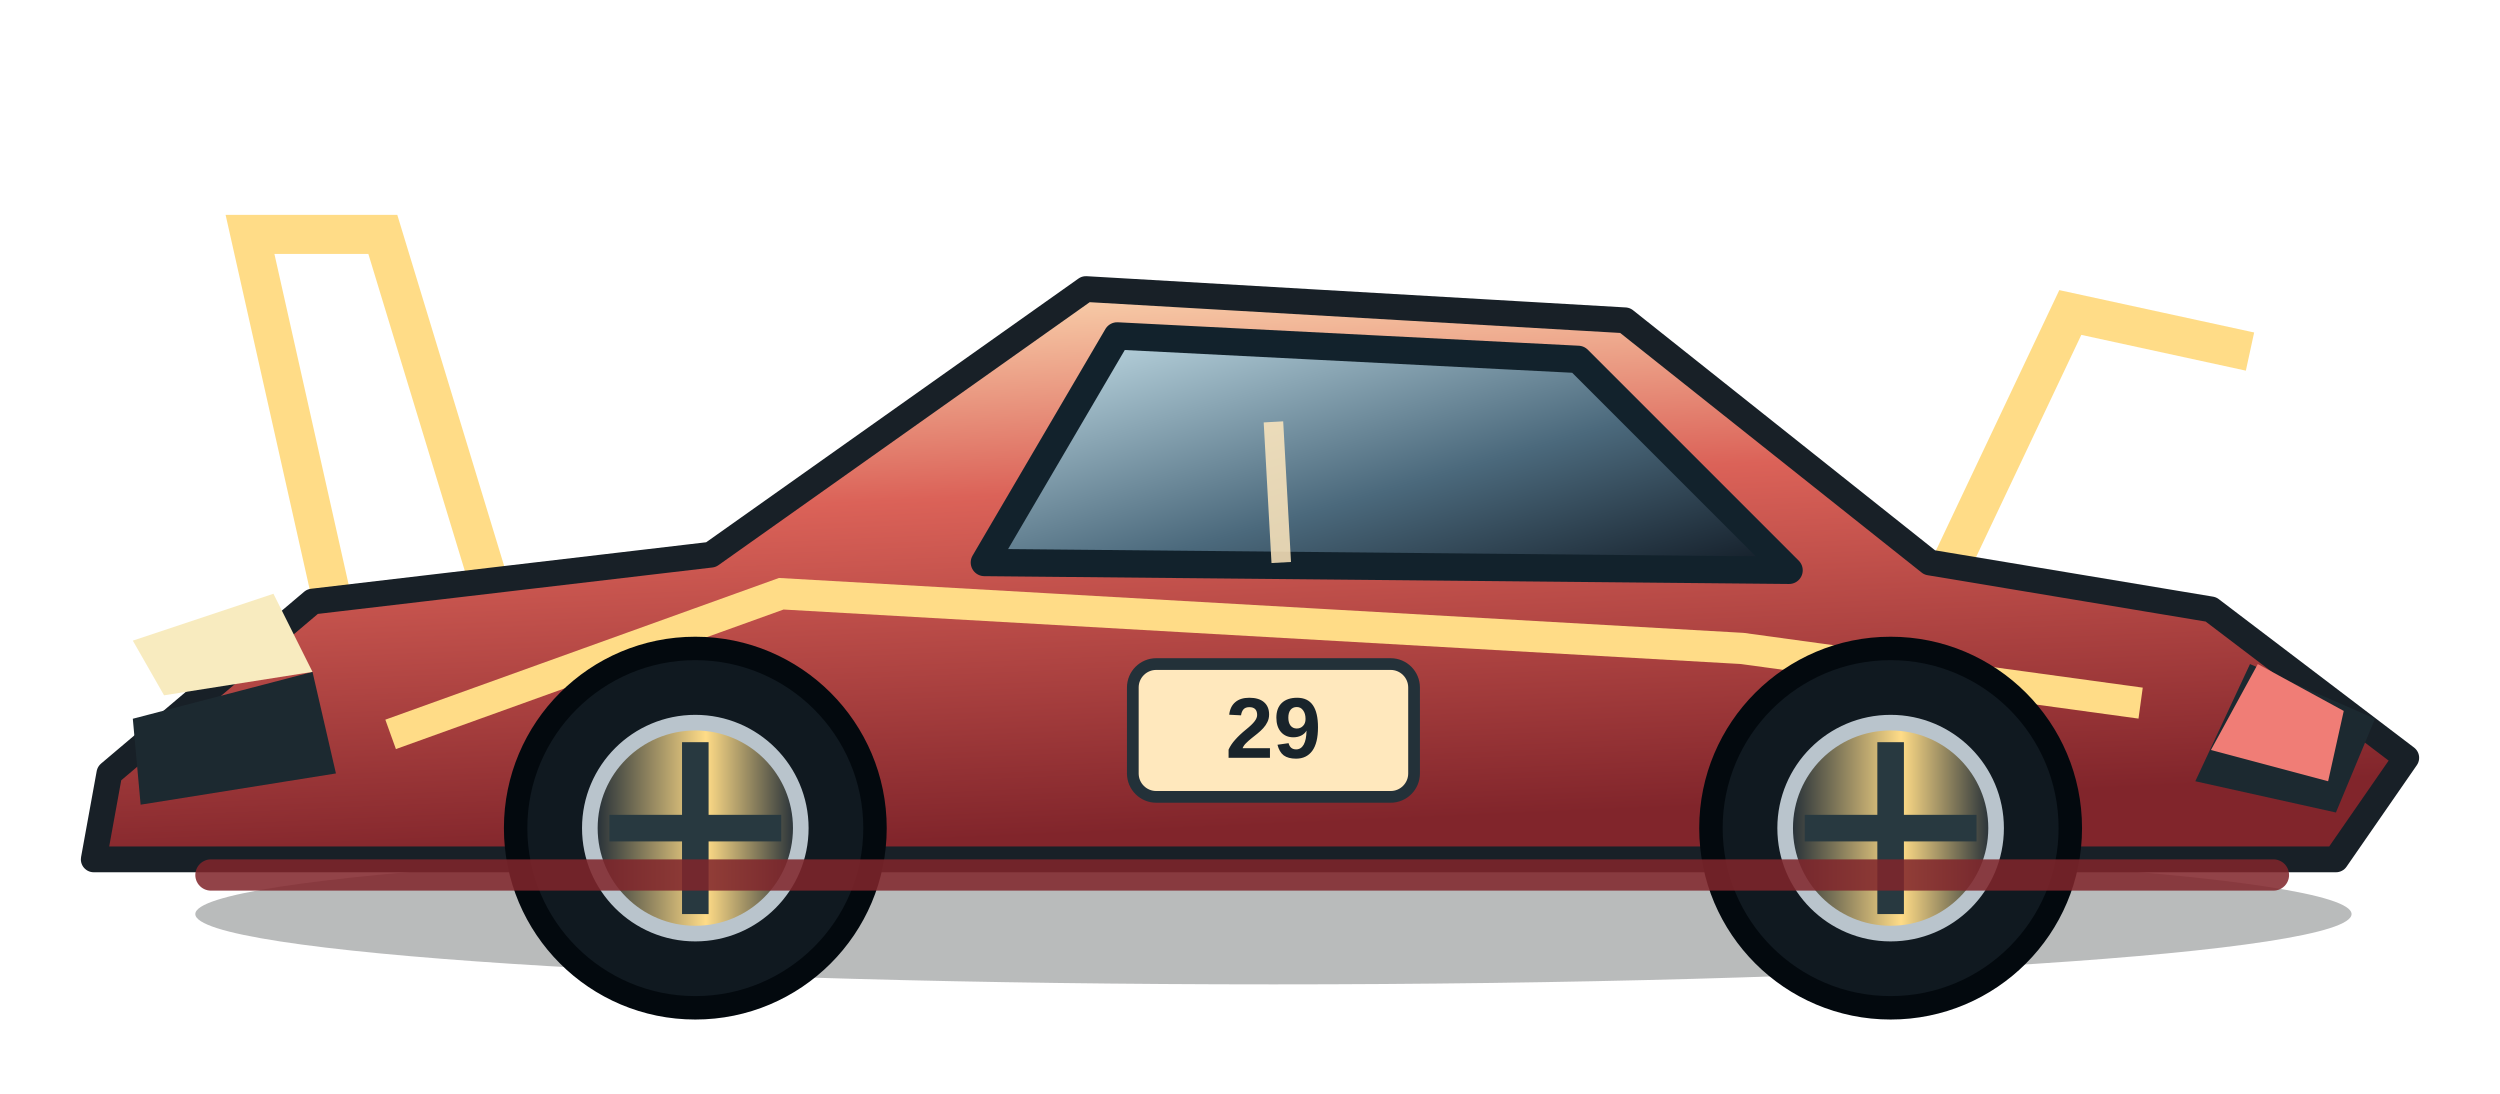
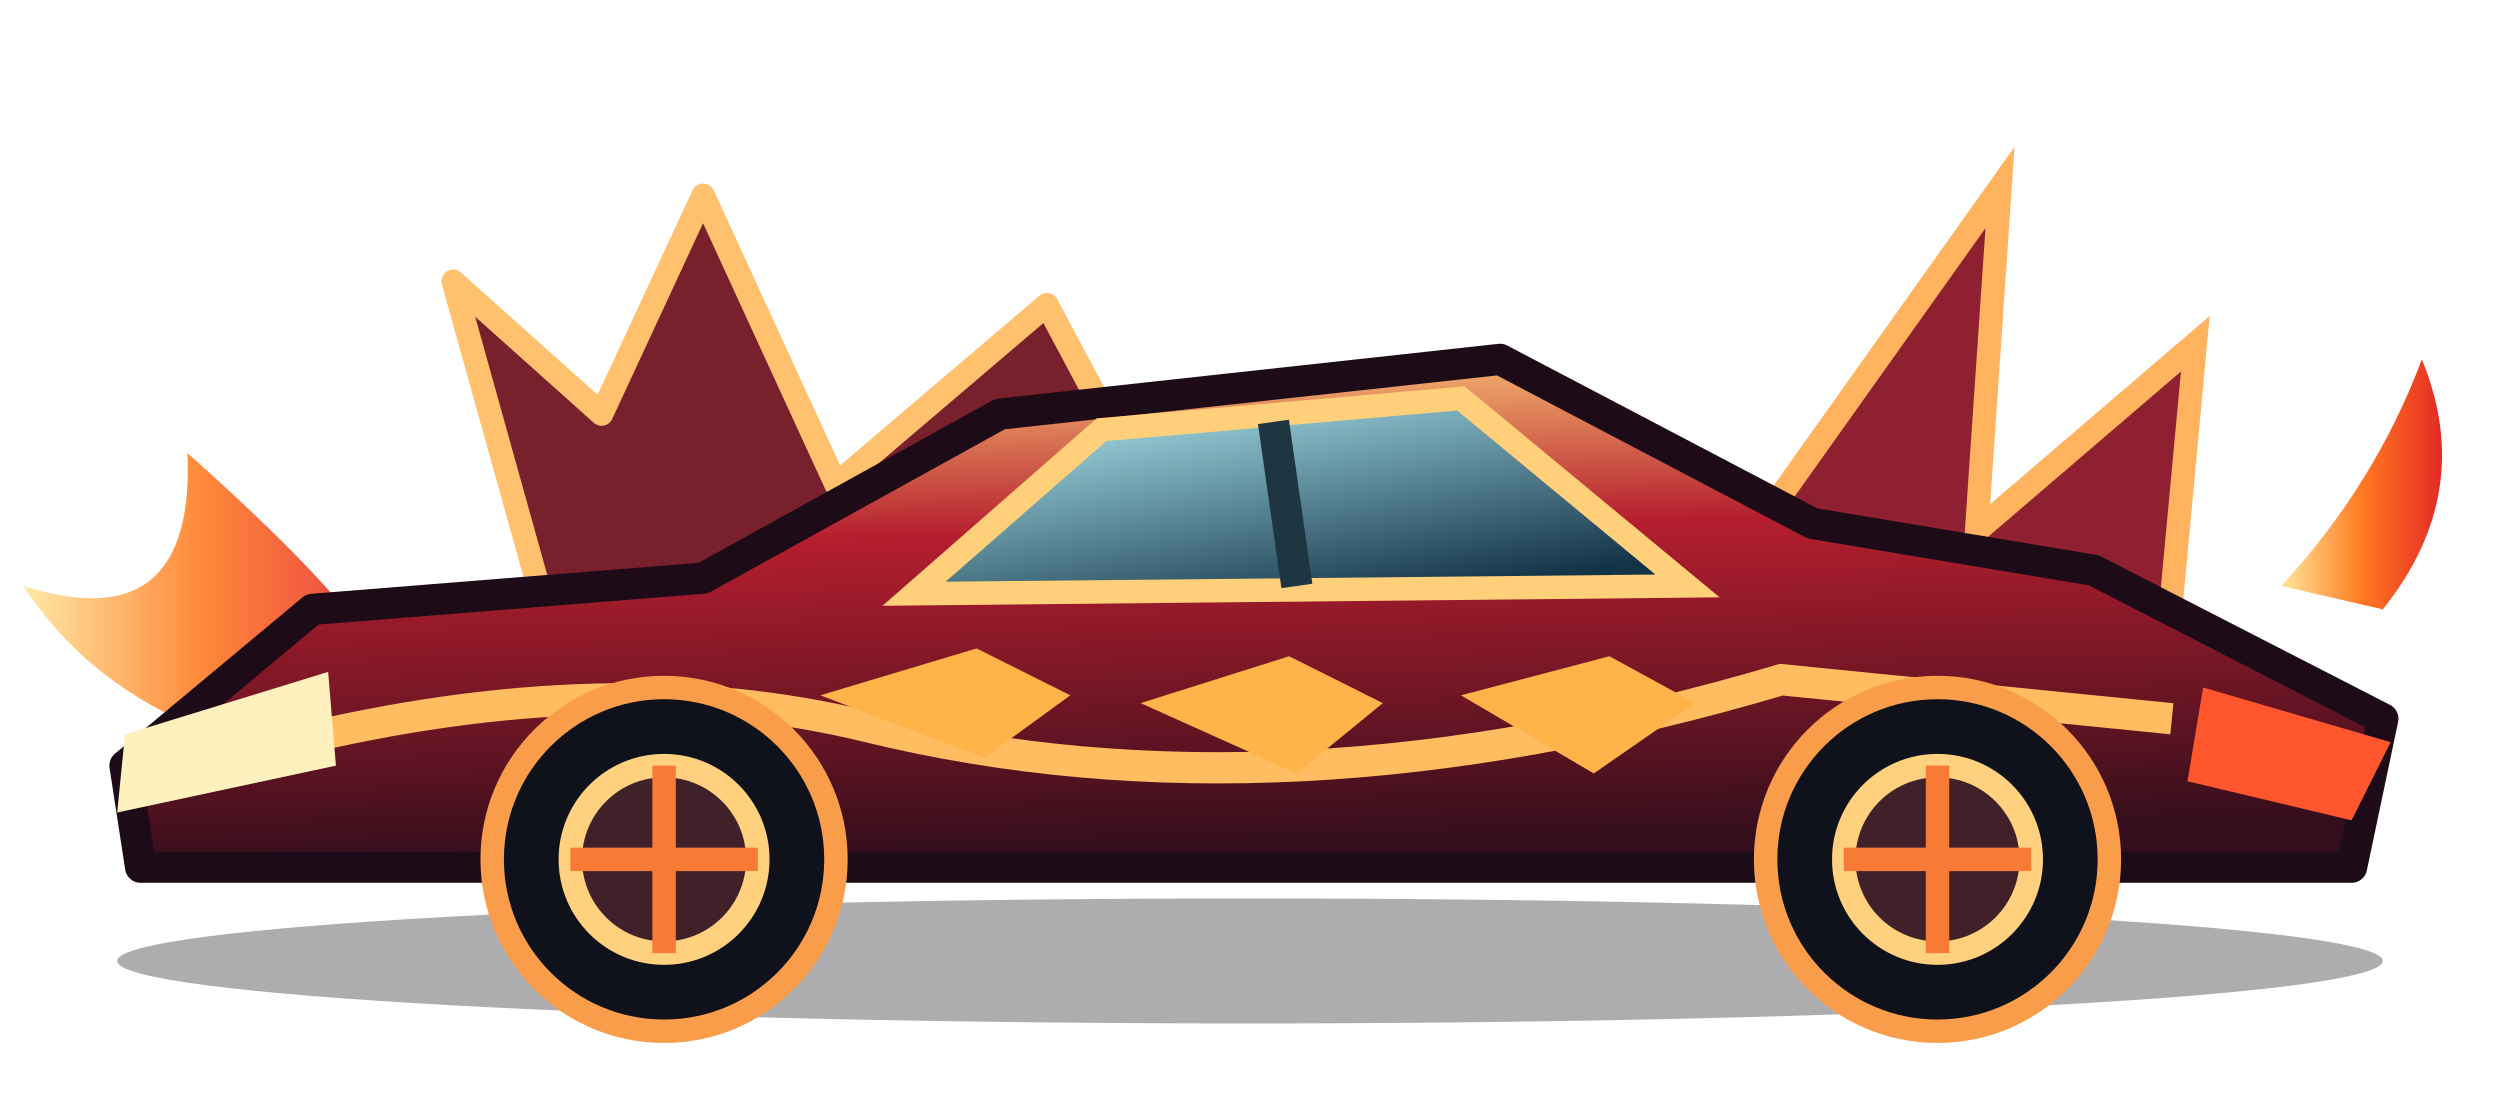
- <svg xmlns="http://www.w3.org/2000/svg" viewBox="0 0 320 140" role="img" aria-label="Лууны дөл">
+ <svg xmlns="http://www.w3.org/2000/svg" viewBox="0 0 320 140" role="img" aria-label="Лууны дөл — луу хэлбэрийн домогт уралдааны машин">
  <defs>
-     <linearGradient id="c" x1="0" y1="0" x2=".18" y2="1">
-       <stop stop-color="#ffe8bd" />
-       <stop offset=".42" stop-color="#db6258" />
-       <stop offset="1" stop-color="#81252b" />
+     <linearGradient id="body" x2="0.1" y2="1">
+       <stop stop-color="#ffcf7a" />
+       <stop offset=".38" stop-color="#b51e2e" />
+       <stop offset="1" stop-color="#340e1c" />
    </linearGradient>
-     <linearGradient id="w" x1="0" y1="0" x2="1" y2="1">
-       <stop stop-color="#c9e3ec" />
-       <stop offset=".58" stop-color="#4b697c" />
-       <stop offset="1" stop-color="#101923" />
+     <linearGradient id="glass" x2=".7" y2="1">
+       <stop stop-color="#baf7ff" />
+       <stop offset="1" stop-color="#133447" />
    </linearGradient>
-     <linearGradient id="m" x1="0" x2="1">
-       <stop stop-color="#1a2734" />
-       <stop offset=".55" stop-color="#ffdc87" />
-       <stop offset="1" stop-color="#1a2734" />
+     <linearGradient id="fire" x2="1" y2="0">
+       <stop stop-color="#ffe69b" />
+       <stop offset=".5" stop-color="#ff7a20" />
+       <stop offset="1" stop-color="#e62926" />
    </linearGradient>
  </defs>
-   <ellipse cx="163" cy="117" rx="138" ry="9" fill="#05090b" opacity=".28" />
-   <path d="M43 79 L32 30 L49 30 L63 76 M247 78 L265 40 L288 45" stroke="#ffdc87" stroke-width="5" fill="none" />
-   <path d="M14 99 L40 77 L91 71 L139 37 L208 41 L247 72 L283 78 L308 97 L299 110 L12 110Z" fill="url(#c)" stroke="#182027" stroke-width="3.3" stroke-linejoin="round" />
-   <path d="M126 72 L143 43 L202 46 L229 73Z" fill="url(#w)" stroke="#12222c" stroke-width="3.5" stroke-linejoin="round" />
-   <path d="M163 54 L164 72" stroke="#ffe8bd" stroke-width="2.5" opacity=".85" />
-   <path d="M50 94 L100 76 L223 83 L274 90" stroke="#ffdc87" stroke-width="4" fill="none" />
-   <path d="M17 92 L40 86 L43 99 L18 103 M288 85 L304 92 L299 104 L281 100" fill="#1c2930" />
-   <path d="M17 82 L35 76 L40 86 L21 89" fill="#f8ebbf" />
-   <path d="M289 85 L300 91 L298 100 L283 96" fill="#f07d76" />
-   <circle cx="89" cy="106" r="23" fill="#101920" stroke="#03090e" stroke-width="3" />
-   <circle cx="242" cy="106" r="23" fill="#101920" stroke="#03090e" stroke-width="3" />
-   <circle cx="89" cy="106" r="13.5" fill="url(#m)" stroke="#b9c4cc" stroke-width="2" />
-   <circle cx="242" cy="106" r="13.5" fill="url(#m)" stroke="#b9c4cc" stroke-width="2" />
-   <path d="M89 95 V117 M78 106 H100 M242 95 V117 M231 106 H253" stroke="#283940" stroke-width="3.4" />
-   <rect x="145" y="85" width="36" height="17" rx="3" fill="#ffe8bd" stroke="#233139" stroke-width="1.5" />
-   <text x="163" y="97" text-anchor="middle" font-family="Arial,sans-serif" font-weight="900" font-size="11" fill="#19242b">29</text>
-   <path d="M27 112 H291" stroke="#81252b" stroke-width="4" opacity=".86" stroke-linecap="round" />
+   <ellipse cx="160" cy="123" rx="145" ry="8" fill="#141019" opacity=".35" />
+   <path d="M38 97 Q14 92 3 75 Q25 82 24 58 Q42 74 48 83" fill="url(#fire)" opacity=".88" />
+   <path d="M70 79 L58 36 L77 53 L90 25 L107 62 L134 39 L150 69" fill="#78202b" stroke="#ffc16d" stroke-width="3" stroke-linejoin="round" />
+   <path d="M224 69 L256 24 L253 68 L281 44 L277 87" fill="#8f2030" stroke="#ffb35e" stroke-width="3" />
+   <path d="M16 98 L40 78 L90 74 L128 53 L192 46 L232 67 L268 73 L305 92 L301 111 L18 111 Z" fill="url(#body)" stroke="#1d0c17" stroke-width="4" stroke-linejoin="round" />
+   <path d="M117 76 L141 55 L187 51 L216 75 Z" fill="url(#glass)" stroke="#ffcf7a" stroke-width="3" />
+   <path d="M163 54 L166 75" stroke="#1e3642" stroke-width="4" />
+   <path d="M37 95 Q78 85 111 93 Q164 106 228 87 L278 92" fill="none" stroke="#ffbc60" stroke-width="4" />
+   <path d="M105 89 L125 83 L137 89 L126 97 Z M146 90 L165 84 L177 90 L166 99 Z M187 89 L206 84 L217 90 L204 99 Z" fill="#ffb348" />
+   <path d="M16 94 L42 86 L43 98 L15 104 Z" fill="#fff1be" />
+   <path d="M282 88 L306 95 L301 105 L280 100 Z" fill="#ff562d" />
+   <circle cx="85" cy="110" r="22" fill="#0f121a" stroke="#fa9d4a" stroke-width="3" />
+   <circle cx="248" cy="110" r="22" fill="#0f121a" stroke="#fa9d4a" stroke-width="3" />
+   <circle cx="85" cy="110" r="12" fill="#40212a" stroke="#ffd07d" stroke-width="3" />
+   <circle cx="248" cy="110" r="12" fill="#40212a" stroke="#ffd07d" stroke-width="3" />
+   <path d="M85 98 V122 M73 110 H97 M248 98 V122 M236 110 H260" stroke="#f87b35" stroke-width="3" />
+   <path d="M292 75 Q304 62 310 46 Q317 63 305 78" fill="url(#fire)" />
</svg>
